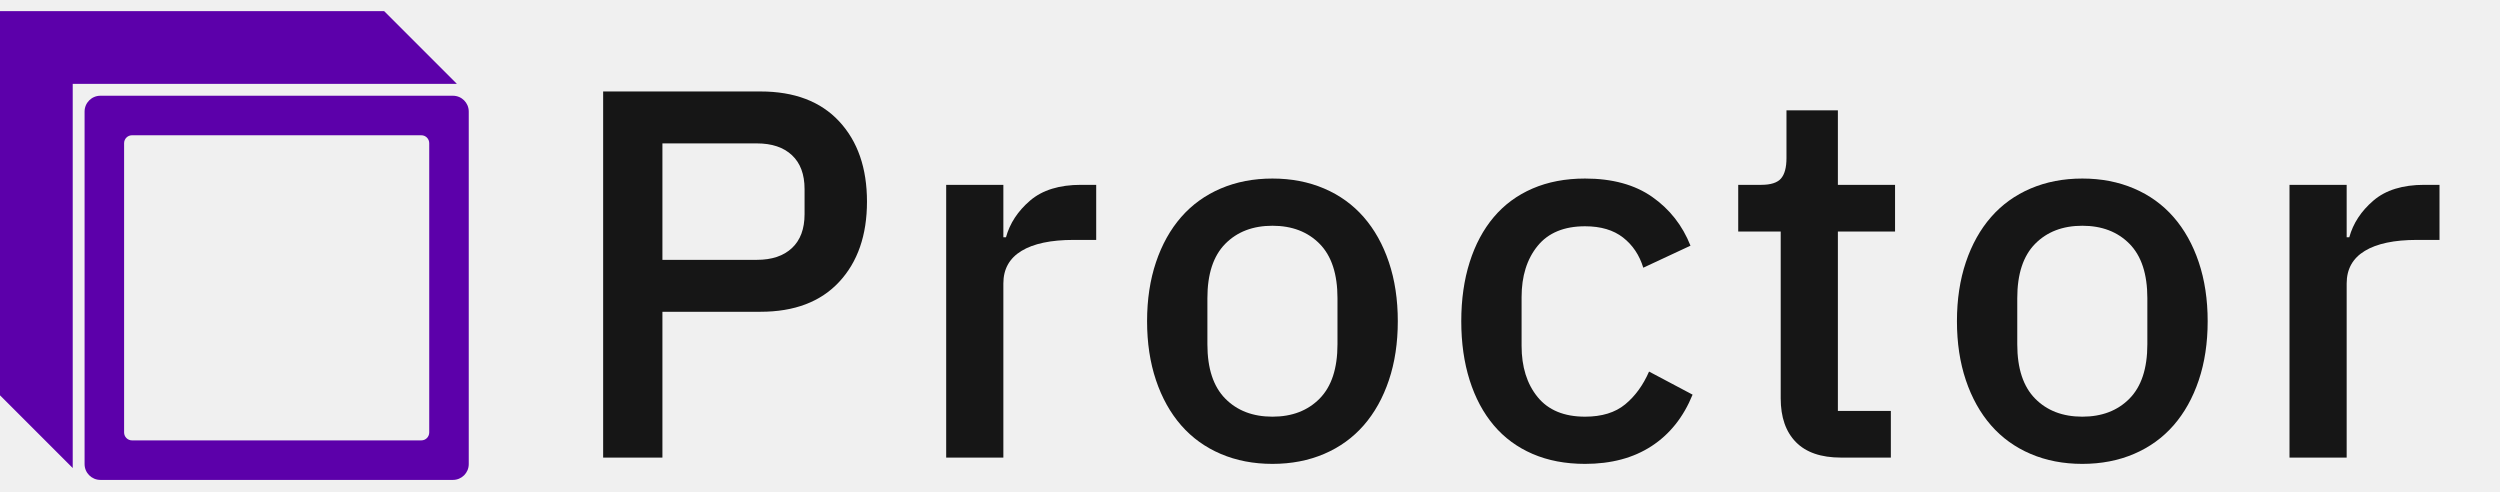
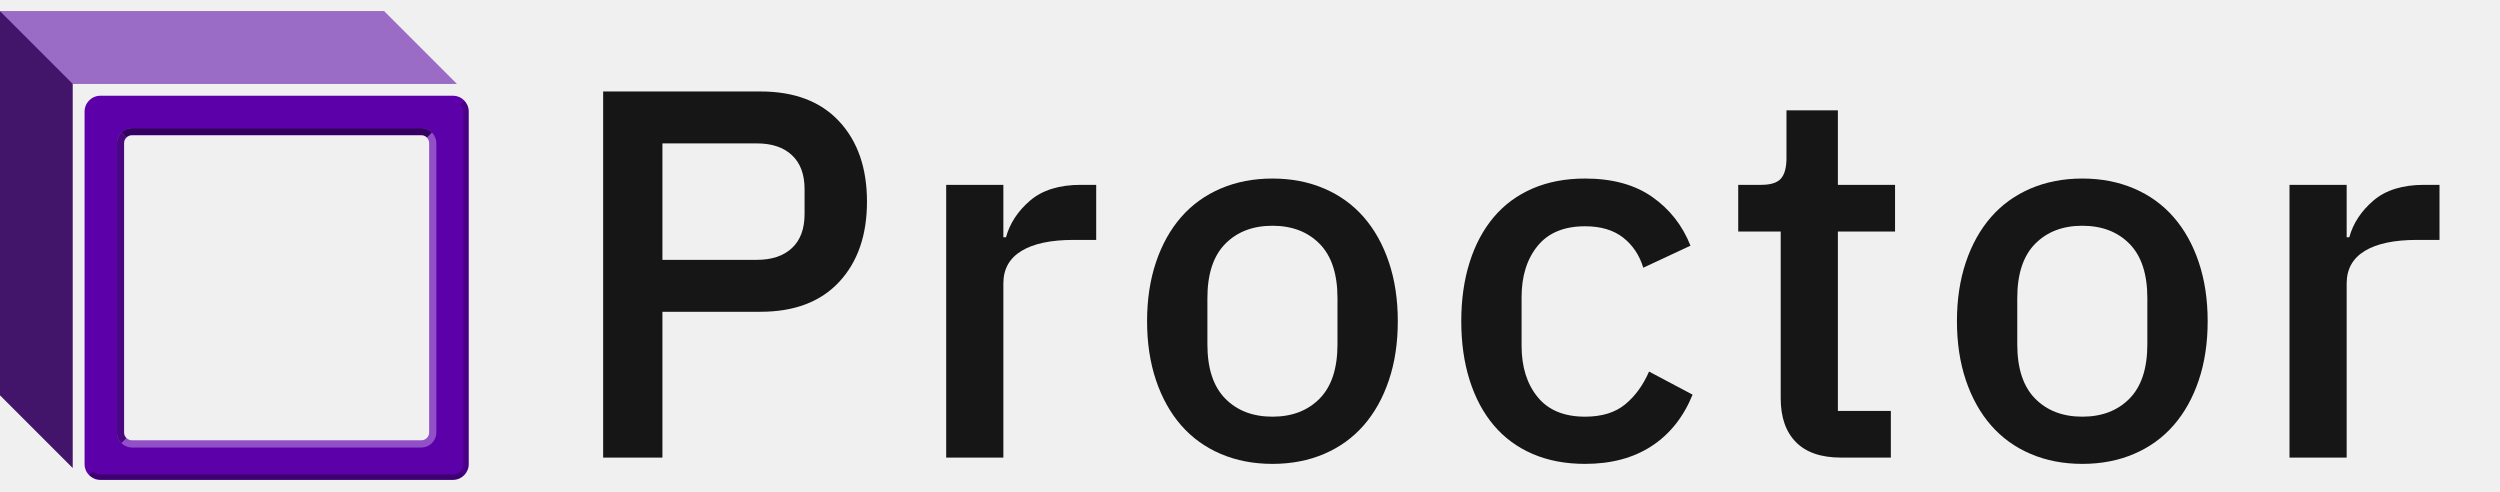
<svg xmlns="http://www.w3.org/2000/svg" viewBox="0 0 896 176" fill="none">
  <g transform="translate(0 4) scale(0.283305)">
-     <path fill="#5C00AA" d="M0 0H486L578 92H92V578L0 486Z" />
-     <path fill="#5C00AA" fill-rule="evenodd" d="M127 107H573A20 20 0 0 1 593 127V573A20 20 0 0 1 573 593H127A20 20 0 0 1 107 573V127A20 20 0 0 1 127 107ZM167 157H533A10 10 0 0 1 543 167V533A10 10 0 0 1 533 543H167A10 10 0 0 1 157 533V167A10 10 0 0 1 167 157Z" />
+     <defs>
+       <path id="front" fill-rule="evenodd" clip-rule="evenodd" d="M127 107H573A20 20 0 0 1 593 127V573A20 20 0 0 1 573 593H127A20 20 0 0 1 107 573V127A20 20 0 0 1 127 107ZM167 157H533A10 10 0 0 1 543 167V533A10 10 0 0 1 533 543H167A10 10 0 0 1 157 533V167A10 10 0 0 1 167 157Z" />
+       <mask id="container-shape" maskUnits="userSpaceOnUse" x="0" y="0" width="593" height="593" style="mask-type:alpha">
+         <path fill="#FFFFFF" d="M0 0H486L578 92H92V578L0 486Z" />
+         <use href="#front" fill="#FFFFFF" />
+       </mask>
+       <clipPath id="opening-bevel">
+         <path clip-rule="evenodd" d="M167 148H533A19 19 0 0 1 552 167V533A19 19 0 0 1 533 552H167A19 19 0 0 1 148 533V167A19 19 0 0 1 167 148ZM167 157H533A10 10 0 0 1 543 167V533A10 10 0 0 1 533 543H167A10 10 0 0 1 157 533V167A10 10 0 0 1 167 157Z" />
+       </clipPath>
+       <clipPath id="outer-bevel">
+         <path clip-rule="evenodd" d="M127 107H573A20 20 0 0 1 593 127V573A20 20 0 0 1 573 593H127A20 20 0 0 1 107 573V127A20 20 0 0 1 127 107ZM127 114H573A13 13 0 0 1 586 127V573A13 13 0 0 1 573 586H127A13 13 0 0 1 114 573V127A13 13 0 0 1 127 114Z" />
+       </clipPath>
+     </defs>
+     <g mask="url(#container-shape)">
+       <rect x="-1" y="-1" width="595" height="595" fill="#42146A" />
+       <path id="top-wall" fill="#9A6CC5" d="M0 0H593V92H92Z" />
+       <rect x="100" y="100" width="500" height="500" fill="#5C00AA" />
+       <g clip-path="url(#outer-bevel)">
+         <path fill="#490087" d="M700 0V700L350 350Z" />
+         <path fill="#3D0071" d="M0 700H700L350 350Z" />
+       </g>
+       <g clip-path="url(#opening-bevel)">
+         <rect x="148" y="148" width="404" height="404" fill="#9250C8" />
+         <path fill="#350062" d="M0 0H700L350 350Z" />
+         <path fill="#4A0782" d="M0 0L350 350L0 700Z" />
+       </g>
+     </g>
  </g>
-   <g transform="translate(200 164) scale(0.8545)" fill="#161616">
+   <g fill="#161616" transform="translate(200 164) scale(0.8545)">
    <path d="M18.92 0V-153.56H84.92Q106.26-153.56 117.92-141.02Q129.58-128.48 129.58-107.36Q129.58-86.24 117.92-73.7Q106.26-61.16 84.92-61.16H43.78V0ZM43.78-82.94H83.38Q92.84-82.94 98.12-87.89Q103.4-92.84 103.4-102.08V-112.64Q103.4-121.88 98.12-126.83Q92.84-131.78 83.38-131.78H43.78Z" />
    <path d="M162.8 0V-114.4H186.78V-92.4H187.88Q190.3-101.2 198-107.8Q205.7-114.4 219.34-114.4H225.72V-91.3H216.26Q201.96-91.3 194.37-86.68Q186.78-82.06 186.78-73.04V0Z" />
    <path d="M299.64 2.64Q287.76 2.64 277.97-1.54Q268.18-5.72 261.36-13.53Q254.54-21.34 250.8-32.45Q247.06-43.56 247.06-57.2Q247.06-70.84 250.8-81.95Q254.54-93.06 261.36-100.87Q268.18-108.68 277.97-112.86Q287.76-117.04 299.64-117.04Q311.52-117.04 321.31-112.86Q331.1-108.68 337.92-100.87Q344.74-93.06 348.48-81.95Q352.22-70.84 352.22-57.2Q352.22-43.56 348.48-32.45Q344.74-21.34 337.92-13.53Q331.1-5.72 321.31-1.54Q311.52 2.64 299.64 2.64ZM299.64-17.16Q311.96-17.16 319.44-24.75Q326.92-32.34 326.92-47.52V-66.88Q326.92-82.06 319.44-89.65Q311.96-97.24 299.64-97.24Q287.32-97.24 279.84-89.65Q272.36-82.06 272.36-66.88V-47.52Q272.36-32.34 279.84-24.75Q287.32-17.16 299.64-17.16Z" />
    <path d="M430.76 2.64Q418.44 2.64 408.76-1.54Q399.08-5.72 392.48-13.53Q385.88-21.34 382.36-32.45Q378.84-43.56 378.84-57.2Q378.84-70.84 382.36-81.95Q385.88-93.06 392.48-100.87Q399.08-108.68 408.76-112.86Q418.44-117.04 430.76-117.04Q447.92-117.04 458.92-109.34Q469.92-101.64 474.98-88.88L455.18-79.64Q452.76-87.56 446.71-92.29Q440.66-97.02 430.76-97.02Q417.56-97.02 410.85-88.77Q404.14-80.52 404.14-67.32V-46.86Q404.14-33.66 410.85-25.41Q417.56-17.16 430.76-17.16Q441.32-17.16 447.59-22.33Q453.86-27.5 457.6-36.08L475.86-26.4Q470.14-12.32 458.7-4.84Q447.26 2.64 430.76 2.64Z" />
    <path d="M538.12 0Q525.58 0 519.2-6.49Q512.82-12.98 512.82-24.86V-94.82H495V-114.4H504.68Q510.62-114.4 512.93-117.04Q515.24-119.68 515.24-125.62V-145.64H536.8V-114.4H560.78V-94.82H536.8V-19.58H559.02V0Z" />
    <path d="M639.32 2.64Q627.44 2.64 617.65-1.54Q607.86-5.72 601.04-13.53Q594.22-21.34 590.48-32.45Q586.74-43.56 586.74-57.2Q586.74-70.84 590.48-81.95Q594.22-93.06 601.04-100.87Q607.86-108.68 617.65-112.86Q627.44-117.04 639.32-117.04Q651.2-117.04 660.99-112.86Q670.78-108.68 677.6-100.87Q684.42-93.06 688.16-81.95Q691.9-70.84 691.9-57.2Q691.9-43.56 688.16-32.45Q684.42-21.34 677.6-13.53Q670.78-5.72 660.99-1.54Q651.2 2.64 639.32 2.64ZM639.32-17.16Q651.64-17.16 659.12-24.75Q666.6-32.34 666.6-47.52V-66.88Q666.6-82.06 659.12-89.65Q651.64-97.24 639.32-97.24Q627-97.24 619.52-89.65Q612.04-82.06 612.04-66.88V-47.52Q612.04-32.34 619.52-24.75Q627-17.16 639.32-17.16Z" />
    <path d="M726.22 0V-114.4H750.2V-92.4H751.3Q753.72-101.2 761.42-107.8Q769.12-114.4 782.76-114.4H789.14V-91.3H779.68Q765.38-91.3 757.79-86.68Q750.2-82.06 750.2-73.04V0Z" />
  </g>
</svg>
